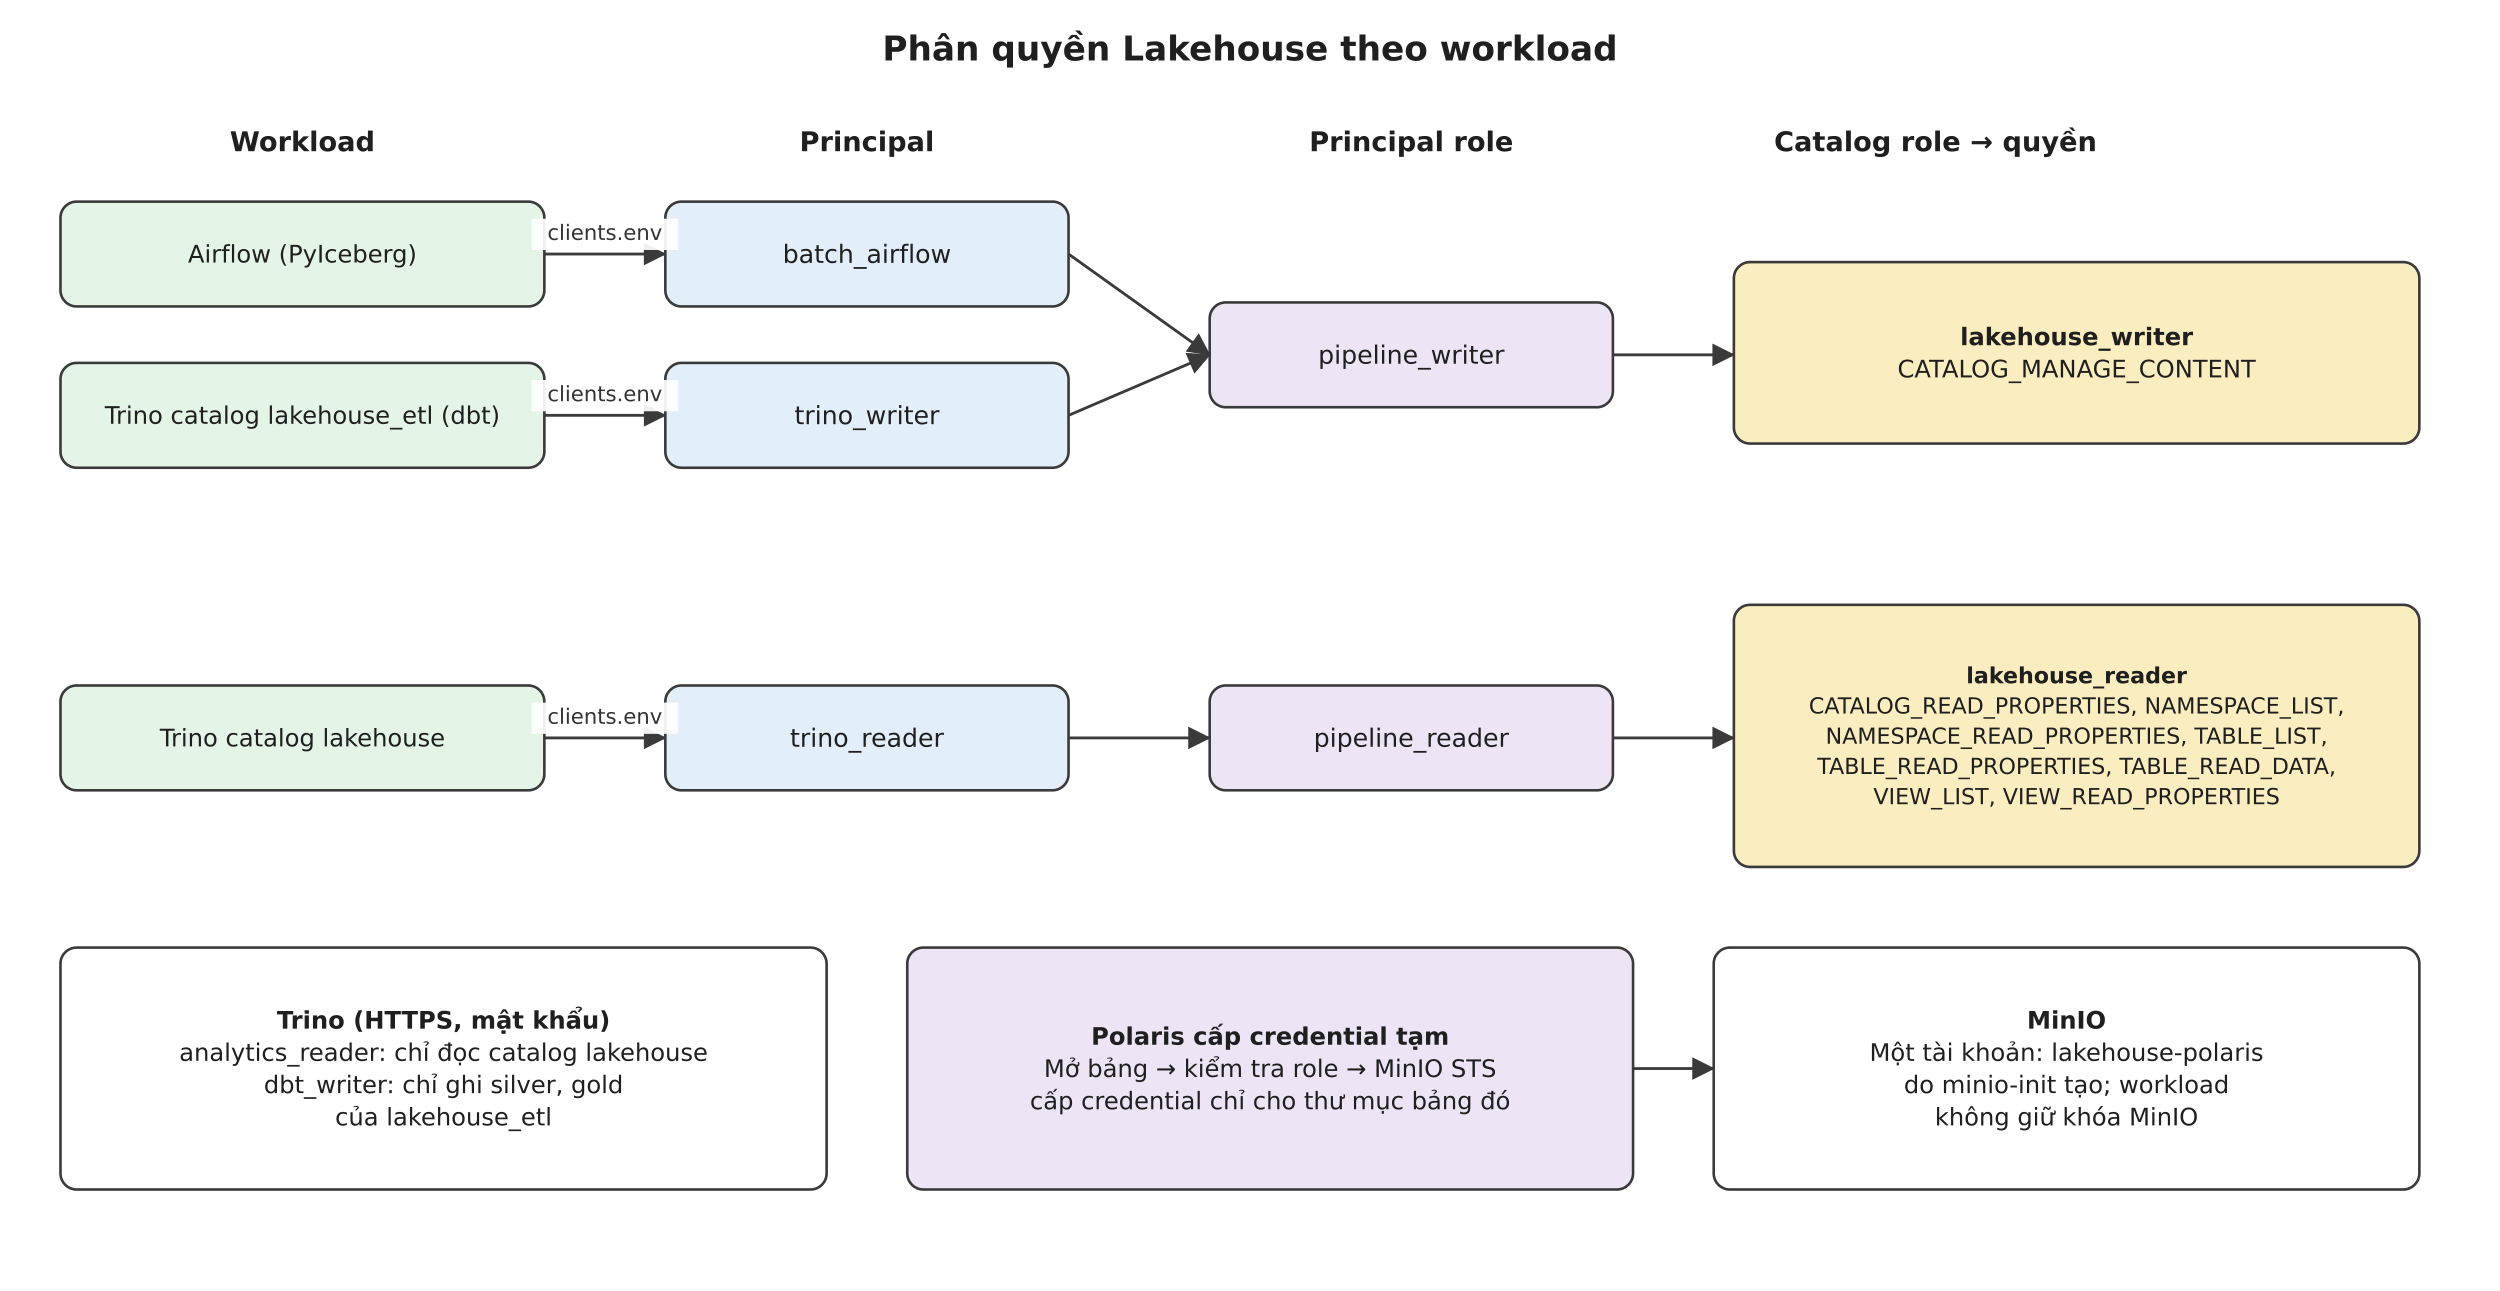
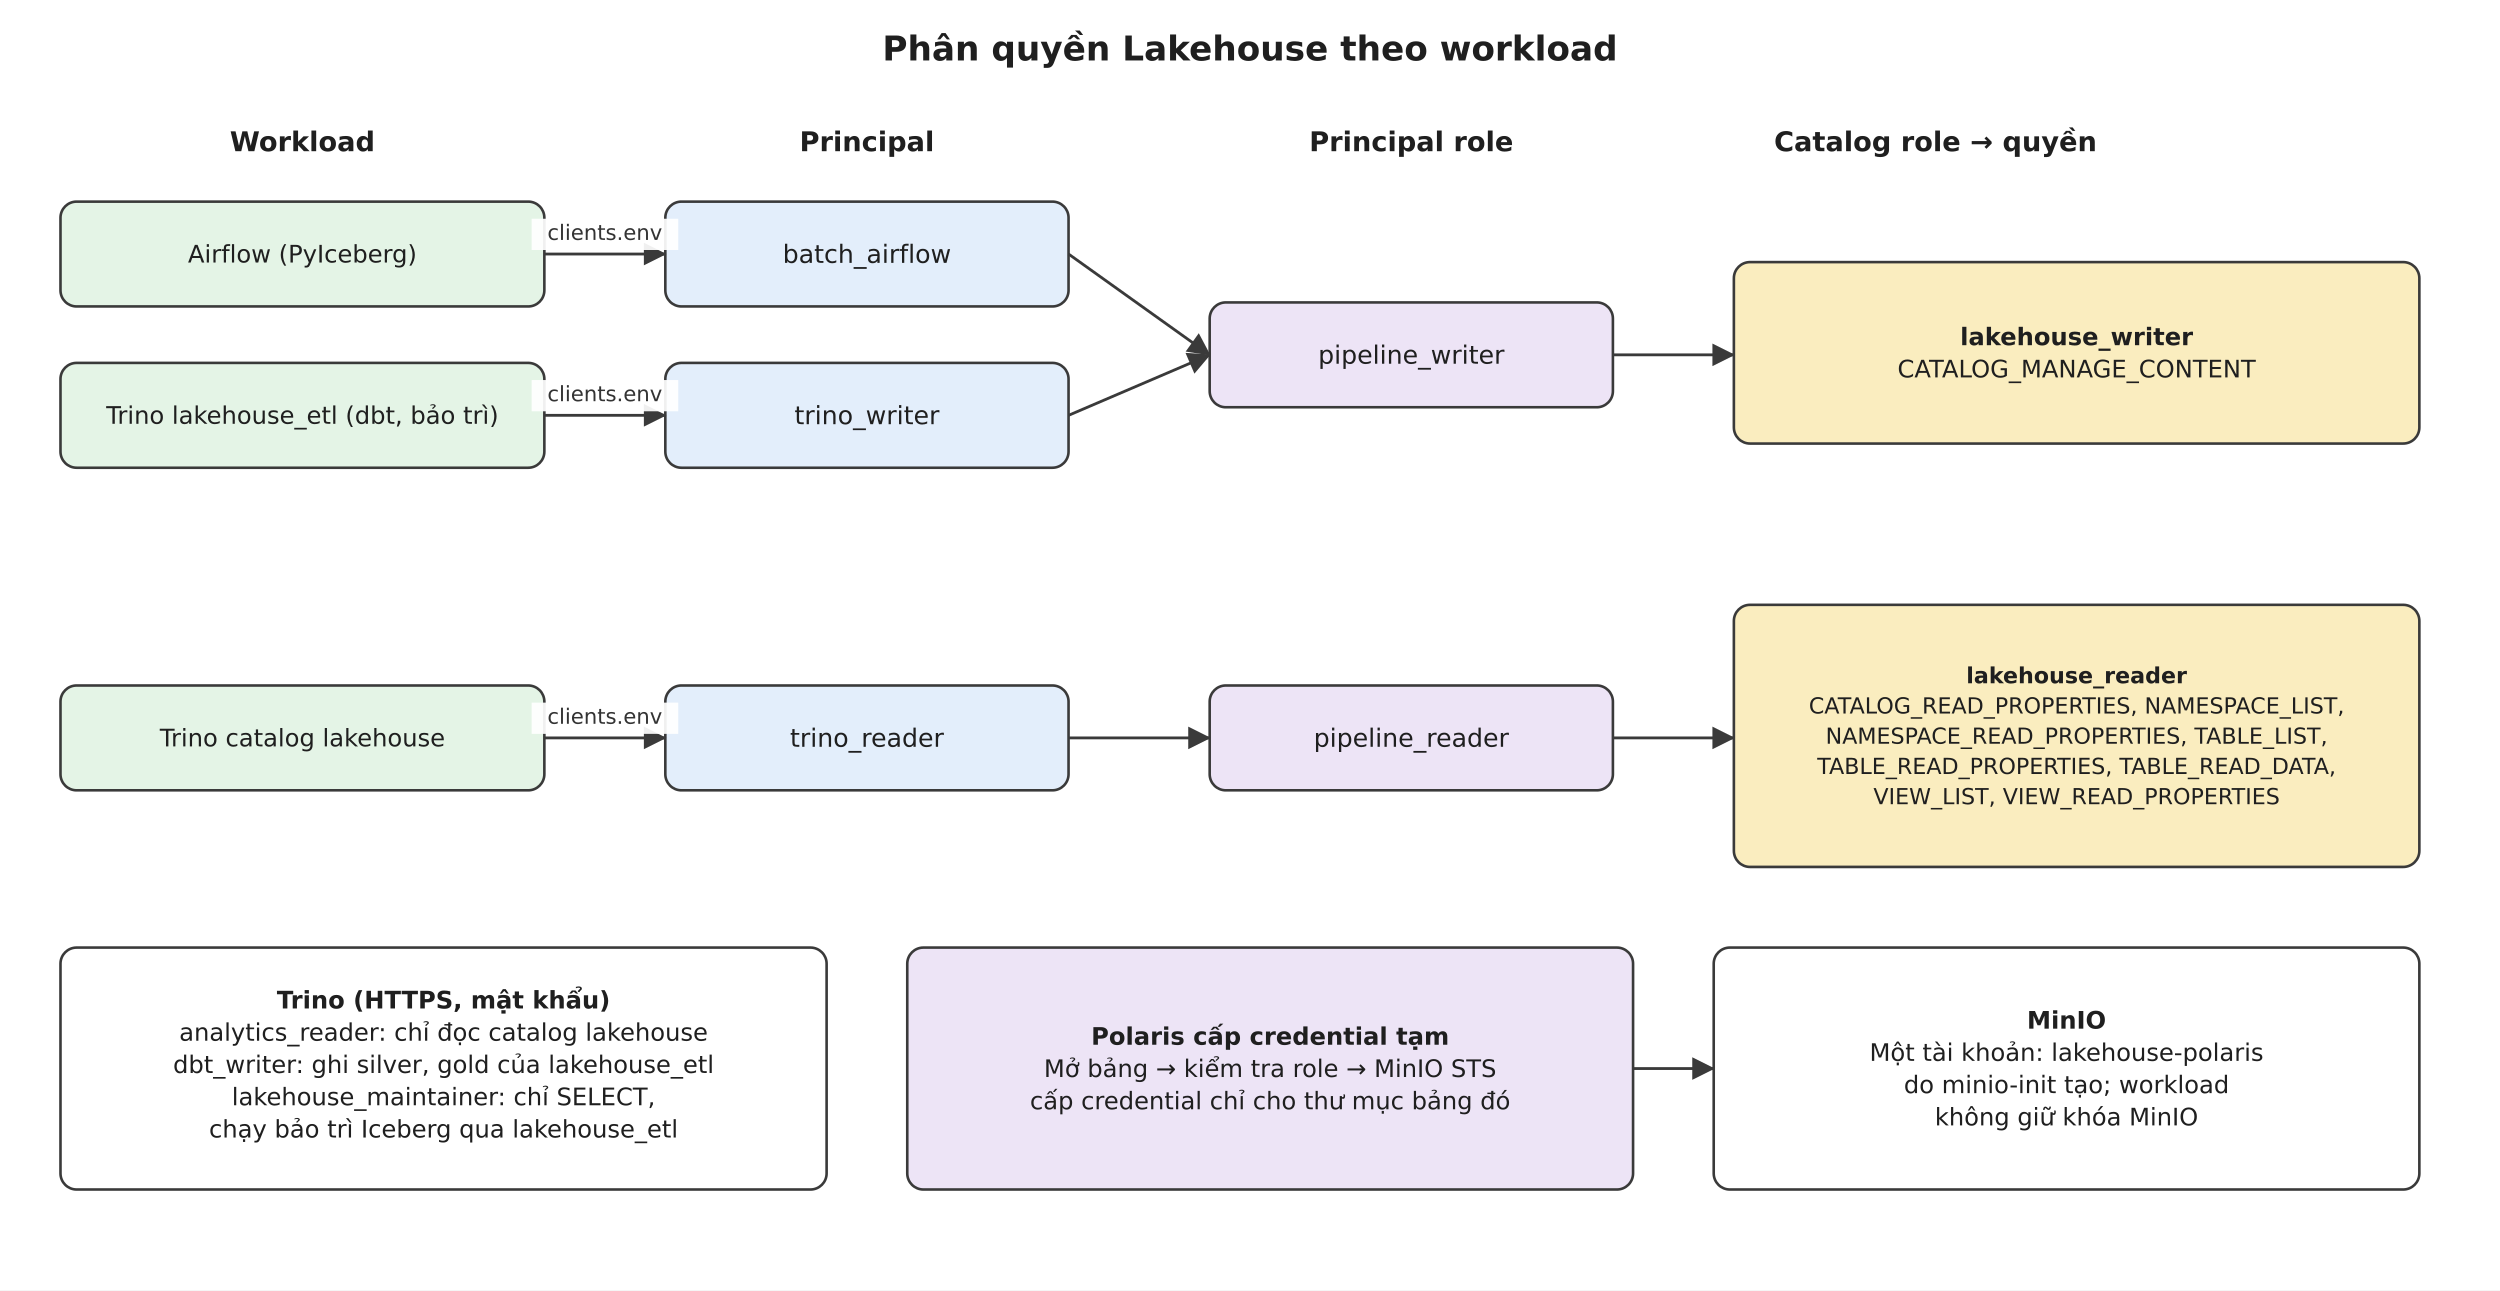
<svg xmlns="http://www.w3.org/2000/svg" width="1240" height="640" viewBox="0 0 1240 640">
  <defs>
    <marker id="arrow" viewBox="0 0 10 10" refX="9.5" refY="5" markerWidth="8" markerHeight="8" orient="auto-start-reverse">
      <path d="M 0 0 L 10 5 L 0 10 z" fill="#3A3A3A" />
    </marker>
    <marker id="arrow-start" viewBox="0 0 10 10" refX="0.5" refY="5" markerWidth="8" markerHeight="8" orient="auto">
      <path d="M 10 0 L 0 5 L 10 10 z" fill="#3A3A3A" />
    </marker>
  </defs>
  <rect width="100%" height="100%" fill="#FFFFFF" />
  <text x="620.0" y="30.0" font-family="DejaVu Sans, Arial, Helvetica, sans-serif" font-size="17" font-weight="bold" text-anchor="middle" fill="#1F1F1F">Phân quyền Lakehouse theo workload</text>
  <text x="150.0" y="75.0" font-family="DejaVu Sans, Arial, Helvetica, sans-serif" font-size="13.5" font-weight="bold" text-anchor="middle" fill="#1F1F1F">Workload</text>
  <text x="430.0" y="75.0" font-family="DejaVu Sans, Arial, Helvetica, sans-serif" font-size="13.5" font-weight="bold" text-anchor="middle" fill="#1F1F1F">Principal</text>
  <text x="700.0" y="75.0" font-family="DejaVu Sans, Arial, Helvetica, sans-serif" font-size="13.5" font-weight="bold" text-anchor="middle" fill="#1F1F1F">Principal role</text>
  <text x="960.0" y="75.0" font-family="DejaVu Sans, Arial, Helvetica, sans-serif" font-size="13.5" font-weight="bold" text-anchor="middle" fill="#1F1F1F">Catalog role → quyền</text>
  <rect x="30" y="100" width="240" height="52" rx="8" fill="#E4F4E6" stroke="#3A3A3A" stroke-width="1.3" />
  <text x="150.0" y="130.2" font-family="DejaVu Sans, Arial, Helvetica, sans-serif" font-size="12" font-weight="normal" text-anchor="middle" fill="#1F1F1F">Airflow (PyIceberg)</text>
  <rect x="330" y="100" width="200" height="52" rx="8" fill="#E3EEFB" stroke="#3A3A3A" stroke-width="1.3" />
  <text x="430.0" y="130.4" font-family="DejaVu Sans, Arial, Helvetica, sans-serif" font-size="12.5" font-weight="normal" text-anchor="middle" fill="#1F1F1F">batch_airflow</text>
  <line x1="270.0" y1="126.0" x2="330.0" y2="126.0" stroke="#3A3A3A" stroke-width="1.4" marker-end="url(#arrow)" />
  <rect x="263.7" y="108.5" width="72.7" height="15.5" fill="#FFFFFF" fill-opacity="0.92" />
  <text x="300.0" y="119.0" font-family="DejaVu Sans, Arial, Helvetica, sans-serif" font-size="10.5" font-weight="normal" text-anchor="middle" fill="#333333">clients.env</text>
  <rect x="30" y="180" width="240" height="52" rx="8" fill="#E4F4E6" stroke="#3A3A3A" stroke-width="1.3" />
-   <text x="150.0" y="210.2" font-family="DejaVu Sans, Arial, Helvetica, sans-serif" font-size="12" font-weight="normal" text-anchor="middle" fill="#1F1F1F">Trino catalog lakehouse_etl (dbt)</text>
+   <text x="150.0" y="210.2" font-family="DejaVu Sans, Arial, Helvetica, sans-serif" font-size="12" font-weight="normal" text-anchor="middle" fill="#1F1F1F">Trino lakehouse_etl (dbt, bảo trì)</text>
  <rect x="330" y="180" width="200" height="52" rx="8" fill="#E3EEFB" stroke="#3A3A3A" stroke-width="1.3" />
  <text x="430.0" y="210.4" font-family="DejaVu Sans, Arial, Helvetica, sans-serif" font-size="12.5" font-weight="normal" text-anchor="middle" fill="#1F1F1F">trino_writer</text>
  <line x1="270.0" y1="206.0" x2="330.0" y2="206.0" stroke="#3A3A3A" stroke-width="1.4" marker-end="url(#arrow)" />
  <rect x="263.7" y="188.5" width="72.7" height="15.5" fill="#FFFFFF" fill-opacity="0.92" />
  <text x="300.0" y="199.0" font-family="DejaVu Sans, Arial, Helvetica, sans-serif" font-size="10.5" font-weight="normal" text-anchor="middle" fill="#333333">clients.env</text>
  <rect x="30" y="340" width="240" height="52" rx="8" fill="#E4F4E6" stroke="#3A3A3A" stroke-width="1.3" />
  <text x="150.0" y="370.2" font-family="DejaVu Sans, Arial, Helvetica, sans-serif" font-size="12" font-weight="normal" text-anchor="middle" fill="#1F1F1F">Trino catalog lakehouse</text>
  <rect x="330" y="340" width="200" height="52" rx="8" fill="#E3EEFB" stroke="#3A3A3A" stroke-width="1.3" />
  <text x="430.0" y="370.4" font-family="DejaVu Sans, Arial, Helvetica, sans-serif" font-size="12.5" font-weight="normal" text-anchor="middle" fill="#1F1F1F">trino_reader</text>
  <line x1="270.0" y1="366.0" x2="330.0" y2="366.0" stroke="#3A3A3A" stroke-width="1.4" marker-end="url(#arrow)" />
  <rect x="263.7" y="348.5" width="72.7" height="15.5" fill="#FFFFFF" fill-opacity="0.92" />
  <text x="300.0" y="359.0" font-family="DejaVu Sans, Arial, Helvetica, sans-serif" font-size="10.5" font-weight="normal" text-anchor="middle" fill="#333333">clients.env</text>
  <rect x="600" y="150" width="200" height="52" rx="8" fill="#EDE4F6" stroke="#3A3A3A" stroke-width="1.3" />
  <text x="700.0" y="180.4" font-family="DejaVu Sans, Arial, Helvetica, sans-serif" font-size="12.5" font-weight="normal" text-anchor="middle" fill="#1F1F1F">pipeline_writer</text>
  <rect x="600" y="340" width="200" height="52" rx="8" fill="#EDE4F6" stroke="#3A3A3A" stroke-width="1.3" />
  <text x="700.0" y="370.4" font-family="DejaVu Sans, Arial, Helvetica, sans-serif" font-size="12.5" font-weight="normal" text-anchor="middle" fill="#1F1F1F">pipeline_reader</text>
  <line x1="530.0" y1="126.0" x2="600.0" y2="176.0" stroke="#3A3A3A" stroke-width="1.4" marker-end="url(#arrow)" />
  <line x1="530.0" y1="206.0" x2="600.0" y2="176.0" stroke="#3A3A3A" stroke-width="1.4" marker-end="url(#arrow)" />
  <line x1="530.0" y1="366.0" x2="600.0" y2="366.0" stroke="#3A3A3A" stroke-width="1.4" marker-end="url(#arrow)" />
  <rect x="860" y="130" width="340" height="90" rx="8" fill="#FAEDBF" stroke="#3A3A3A" stroke-width="1.3" />
  <text x="1030.0" y="171.2" font-family="DejaVu Sans, Arial, Helvetica, sans-serif" font-size="12" font-weight="bold" text-anchor="middle" fill="#1F1F1F">lakehouse_writer</text>
  <text x="1030.0" y="187.2" font-family="DejaVu Sans, Arial, Helvetica, sans-serif" font-size="12" font-weight="normal" text-anchor="middle" fill="#1F1F1F">CATALOG_MANAGE_CONTENT</text>
  <rect x="860" y="300" width="340" height="130" rx="8" fill="#FAEDBF" stroke="#3A3A3A" stroke-width="1.3" />
  <text x="1030.0" y="338.9" font-family="DejaVu Sans, Arial, Helvetica, sans-serif" font-size="11" font-weight="bold" text-anchor="middle" fill="#1F1F1F">lakehouse_reader</text>
  <text x="1030.0" y="353.9" font-family="DejaVu Sans, Arial, Helvetica, sans-serif" font-size="11" font-weight="normal" text-anchor="middle" fill="#1F1F1F">CATALOG_READ_PROPERTIES, NAMESPACE_LIST,</text>
  <text x="1030.0" y="368.9" font-family="DejaVu Sans, Arial, Helvetica, sans-serif" font-size="11" font-weight="normal" text-anchor="middle" fill="#1F1F1F">NAMESPACE_READ_PROPERTIES, TABLE_LIST,</text>
  <text x="1030.0" y="383.9" font-family="DejaVu Sans, Arial, Helvetica, sans-serif" font-size="11" font-weight="normal" text-anchor="middle" fill="#1F1F1F">TABLE_READ_PROPERTIES, TABLE_READ_DATA,</text>
  <text x="1030.0" y="398.9" font-family="DejaVu Sans, Arial, Helvetica, sans-serif" font-size="11" font-weight="normal" text-anchor="middle" fill="#1F1F1F">VIEW_LIST, VIEW_READ_PROPERTIES</text>
  <line x1="800.0" y1="176.0" x2="860.0" y2="176.0" stroke="#3A3A3A" stroke-width="1.4" marker-end="url(#arrow)" />
  <line x1="800.0" y1="366.0" x2="860.0" y2="366.0" stroke="#3A3A3A" stroke-width="1.4" marker-end="url(#arrow)" />
  <rect x="30" y="470" width="380" height="120" rx="8" fill="#FFFFFF" stroke="#3A3A3A" stroke-width="1.3" />
-   <text x="220.0" y="510.2" font-family="DejaVu Sans, Arial, Helvetica, sans-serif" font-size="12" font-weight="bold" text-anchor="middle" fill="#1F1F1F">Trino (HTTPS, mật khẩu)</text>
-   <text x="220.0" y="526.2" font-family="DejaVu Sans, Arial, Helvetica, sans-serif" font-size="12" font-weight="normal" text-anchor="middle" fill="#1F1F1F">analytics_reader: chỉ đọc catalog lakehouse</text>
-   <text x="220.0" y="542.2" font-family="DejaVu Sans, Arial, Helvetica, sans-serif" font-size="12" font-weight="normal" text-anchor="middle" fill="#1F1F1F">dbt_writer: chỉ ghi silver, gold</text>
-   <text x="220.0" y="558.2" font-family="DejaVu Sans, Arial, Helvetica, sans-serif" font-size="12" font-weight="normal" text-anchor="middle" fill="#1F1F1F">của lakehouse_etl</text>
+   <text x="220.0" y="500.2" font-family="DejaVu Sans, Arial, Helvetica, sans-serif" font-size="12" font-weight="bold" text-anchor="middle" fill="#1F1F1F">Trino (HTTPS, mật khẩu)</text>
+   <text x="220.0" y="516.2" font-family="DejaVu Sans, Arial, Helvetica, sans-serif" font-size="12" font-weight="normal" text-anchor="middle" fill="#1F1F1F">analytics_reader: chỉ đọc catalog lakehouse</text>
+   <text x="220.0" y="532.2" font-family="DejaVu Sans, Arial, Helvetica, sans-serif" font-size="12" font-weight="normal" text-anchor="middle" fill="#1F1F1F">dbt_writer: ghi silver, gold của lakehouse_etl</text>
+   <text x="220.0" y="548.2" font-family="DejaVu Sans, Arial, Helvetica, sans-serif" font-size="12" font-weight="normal" text-anchor="middle" fill="#1F1F1F">lakehouse_maintainer: chỉ SELECT,</text>
+   <text x="220.0" y="564.2" font-family="DejaVu Sans, Arial, Helvetica, sans-serif" font-size="12" font-weight="normal" text-anchor="middle" fill="#1F1F1F">chạy bảo trì Iceberg qua lakehouse_etl</text>
  <rect x="450" y="470" width="360" height="120" rx="8" fill="#EDE4F6" stroke="#3A3A3A" stroke-width="1.3" />
  <text x="630.0" y="518.2" font-family="DejaVu Sans, Arial, Helvetica, sans-serif" font-size="12" font-weight="bold" text-anchor="middle" fill="#1F1F1F">Polaris cấp credential tạm</text>
  <text x="630.0" y="534.2" font-family="DejaVu Sans, Arial, Helvetica, sans-serif" font-size="12" font-weight="normal" text-anchor="middle" fill="#1F1F1F">Mở bảng → kiểm tra role → MinIO STS</text>
  <text x="630.0" y="550.2" font-family="DejaVu Sans, Arial, Helvetica, sans-serif" font-size="12" font-weight="normal" text-anchor="middle" fill="#1F1F1F">cấp credential chỉ cho thư mục bảng đó</text>
  <rect x="850" y="470" width="350" height="120" rx="8" fill="#FFFFFF" stroke="#3A3A3A" stroke-width="1.3" />
  <text x="1025.0" y="510.2" font-family="DejaVu Sans, Arial, Helvetica, sans-serif" font-size="12" font-weight="bold" text-anchor="middle" fill="#1F1F1F">MinIO</text>
  <text x="1025.0" y="526.2" font-family="DejaVu Sans, Arial, Helvetica, sans-serif" font-size="12" font-weight="normal" text-anchor="middle" fill="#1F1F1F">Một tài khoản: lakehouse-polaris</text>
  <text x="1025.0" y="542.2" font-family="DejaVu Sans, Arial, Helvetica, sans-serif" font-size="12" font-weight="normal" text-anchor="middle" fill="#1F1F1F">do minio-init tạo; workload</text>
  <text x="1025.0" y="558.2" font-family="DejaVu Sans, Arial, Helvetica, sans-serif" font-size="12" font-weight="normal" text-anchor="middle" fill="#1F1F1F">không giữ khóa MinIO</text>
  <line x1="810.0" y1="530.0" x2="850.0" y2="530.0" stroke="#3A3A3A" stroke-width="1.4" marker-end="url(#arrow)" />
</svg>
